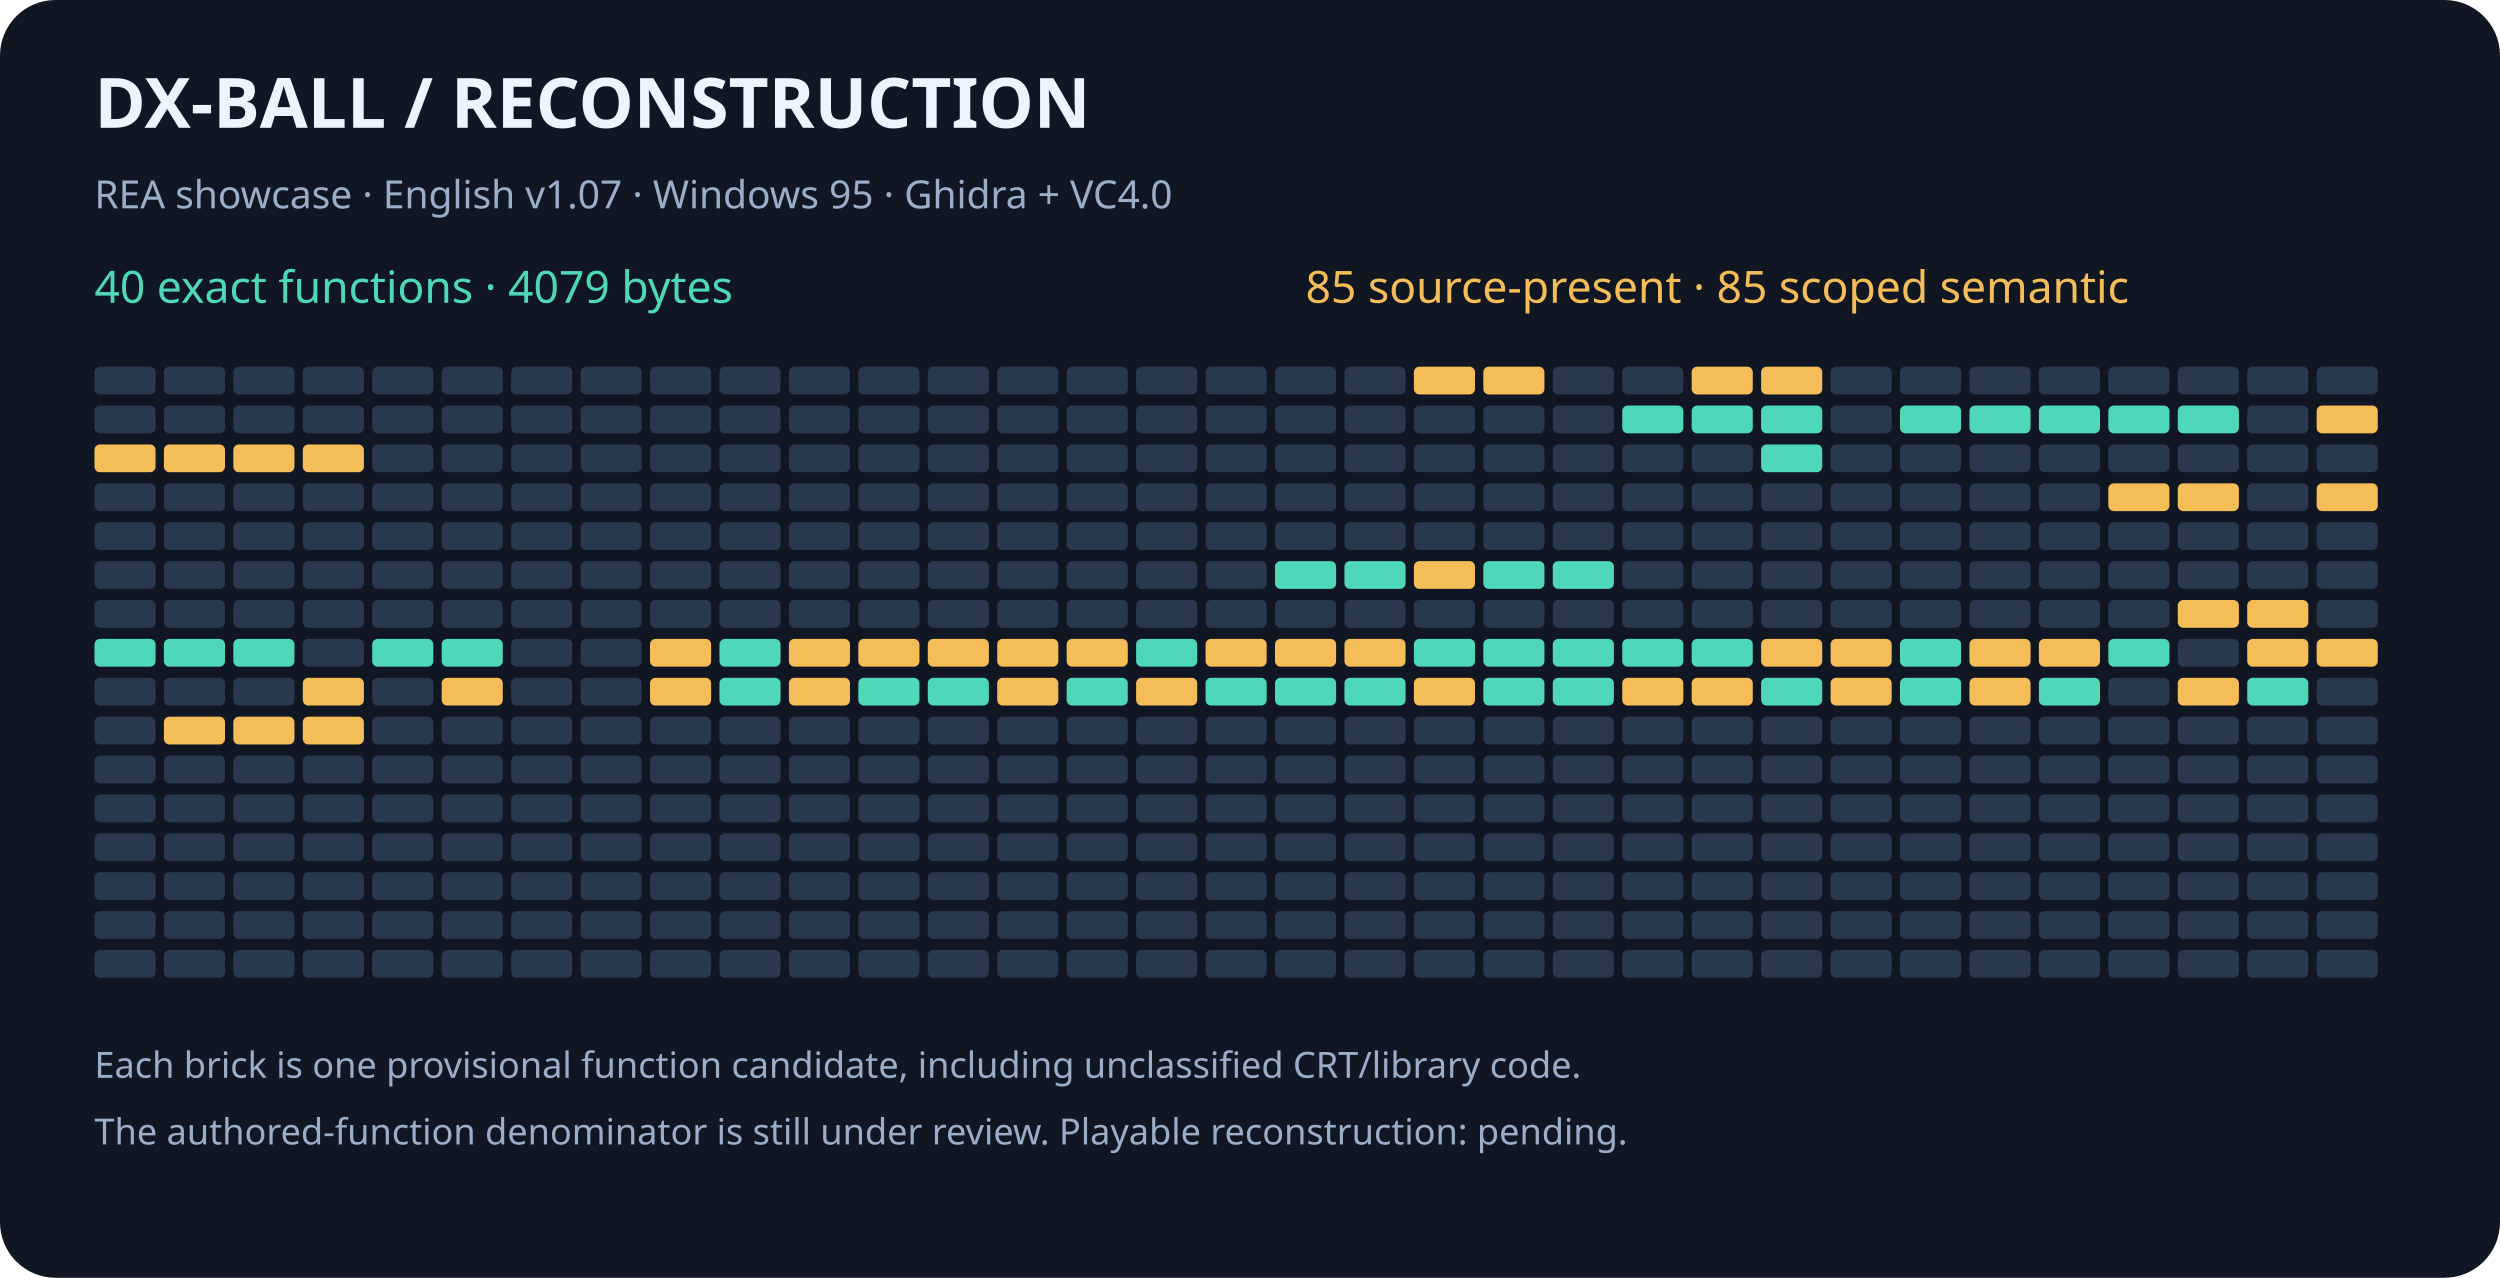
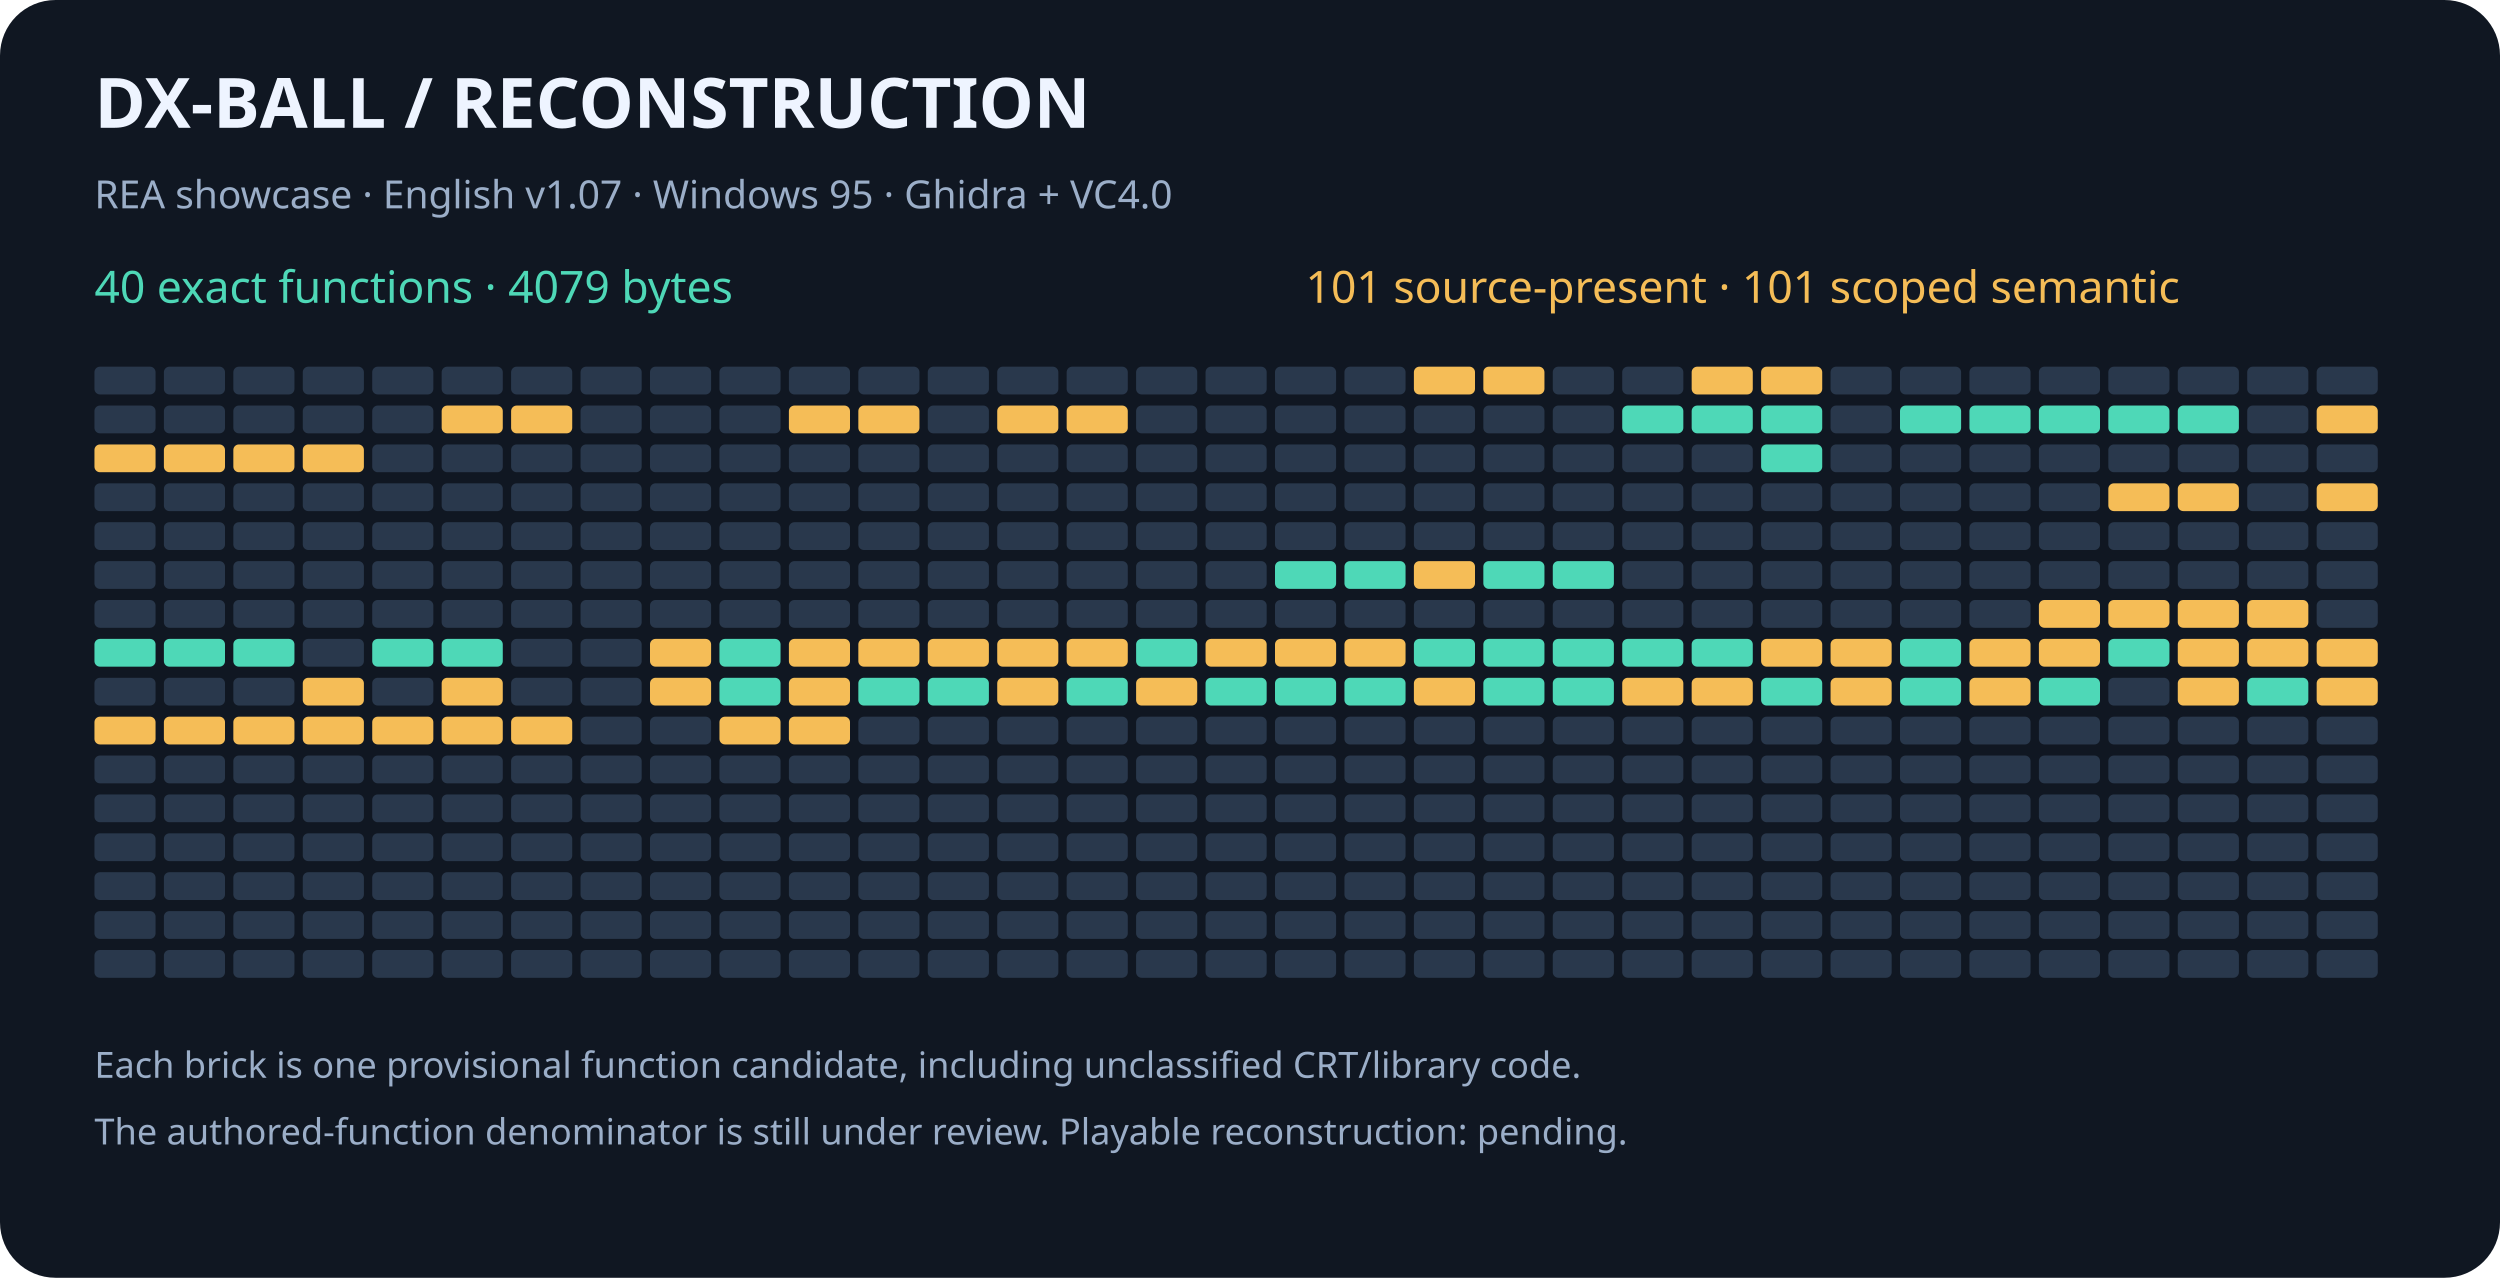
<svg xmlns="http://www.w3.org/2000/svg" width="900" height="460" viewBox="0 0 900 460" role="img" aria-labelledby="title desc">
  <rect width="900" height="460" rx="20" fill="#101722" />
  <g font-family="sans-serif">
    <text x="34" y="46" fill="#eef4ff" font-size="25" font-weight="bold">DX-BALL  /  RECONSTRUCTION</text>
    <text x="34" y="75" fill="#9baec8" font-size="14">REA showcase · English v1.07 · Windows 95 · Ghidra + VC4.0</text>
    <text x="34" y="109" fill="#4ed8b7" font-size="16">40 exact functions · 4079 bytes</text>
-     <text x="470" y="109" fill="#f5bd57" font-size="16">85 source-present · 85 scoped semantic</text>
+     <text x="470" y="109" fill="#f5bd57" font-size="16">101 source-present · 101 scoped semantic</text>
    <rect x="34" y="132" width="22" height="10" rx="2" fill="#29384c" />
    <rect x="59" y="132" width="22" height="10" rx="2" fill="#29384c" />
    <rect x="84" y="132" width="22" height="10" rx="2" fill="#29384c" />
    <rect x="109" y="132" width="22" height="10" rx="2" fill="#29384c" />
    <rect x="134" y="132" width="22" height="10" rx="2" fill="#29384c" />
    <rect x="159" y="132" width="22" height="10" rx="2" fill="#29384c" />
    <rect x="184" y="132" width="22" height="10" rx="2" fill="#29384c" />
    <rect x="209" y="132" width="22" height="10" rx="2" fill="#29384c" />
    <rect x="234" y="132" width="22" height="10" rx="2" fill="#29384c" />
    <rect x="259" y="132" width="22" height="10" rx="2" fill="#29384c" />
    <rect x="284" y="132" width="22" height="10" rx="2" fill="#29384c" />
    <rect x="309" y="132" width="22" height="10" rx="2" fill="#29384c" />
    <rect x="334" y="132" width="22" height="10" rx="2" fill="#29384c" />
    <rect x="359" y="132" width="22" height="10" rx="2" fill="#29384c" />
    <rect x="384" y="132" width="22" height="10" rx="2" fill="#29384c" />
    <rect x="409" y="132" width="22" height="10" rx="2" fill="#29384c" />
    <rect x="434" y="132" width="22" height="10" rx="2" fill="#29384c" />
    <rect x="459" y="132" width="22" height="10" rx="2" fill="#29384c" />
    <rect x="484" y="132" width="22" height="10" rx="2" fill="#29384c" />
    <rect x="509" y="132" width="22" height="10" rx="2" fill="#f5bd57" />
    <rect x="534" y="132" width="22" height="10" rx="2" fill="#f5bd57" />
    <rect x="559" y="132" width="22" height="10" rx="2" fill="#29384c" />
    <rect x="584" y="132" width="22" height="10" rx="2" fill="#29384c" />
    <rect x="609" y="132" width="22" height="10" rx="2" fill="#f5bd57" />
    <rect x="634" y="132" width="22" height="10" rx="2" fill="#f5bd57" />
    <rect x="659" y="132" width="22" height="10" rx="2" fill="#29384c" />
    <rect x="684" y="132" width="22" height="10" rx="2" fill="#29384c" />
    <rect x="709" y="132" width="22" height="10" rx="2" fill="#29384c" />
    <rect x="734" y="132" width="22" height="10" rx="2" fill="#29384c" />
    <rect x="759" y="132" width="22" height="10" rx="2" fill="#29384c" />
    <rect x="784" y="132" width="22" height="10" rx="2" fill="#29384c" />
    <rect x="809" y="132" width="22" height="10" rx="2" fill="#29384c" />
    <rect x="834" y="132" width="22" height="10" rx="2" fill="#29384c" />
    <rect x="34" y="146" width="22" height="10" rx="2" fill="#29384c" />
    <rect x="59" y="146" width="22" height="10" rx="2" fill="#29384c" />
    <rect x="84" y="146" width="22" height="10" rx="2" fill="#29384c" />
    <rect x="109" y="146" width="22" height="10" rx="2" fill="#29384c" />
    <rect x="134" y="146" width="22" height="10" rx="2" fill="#29384c" />
-     <rect x="159" y="146" width="22" height="10" rx="2" fill="#29384c" />
-     <rect x="184" y="146" width="22" height="10" rx="2" fill="#29384c" />
+     <rect x="159" y="146" width="22" height="10" rx="2" fill="#f5bd57" />
+     <rect x="184" y="146" width="22" height="10" rx="2" fill="#f5bd57" />
    <rect x="209" y="146" width="22" height="10" rx="2" fill="#29384c" />
    <rect x="234" y="146" width="22" height="10" rx="2" fill="#29384c" />
    <rect x="259" y="146" width="22" height="10" rx="2" fill="#29384c" />
-     <rect x="284" y="146" width="22" height="10" rx="2" fill="#29384c" />
-     <rect x="309" y="146" width="22" height="10" rx="2" fill="#29384c" />
+     <rect x="284" y="146" width="22" height="10" rx="2" fill="#f5bd57" />
+     <rect x="309" y="146" width="22" height="10" rx="2" fill="#f5bd57" />
    <rect x="334" y="146" width="22" height="10" rx="2" fill="#29384c" />
-     <rect x="359" y="146" width="22" height="10" rx="2" fill="#29384c" />
-     <rect x="384" y="146" width="22" height="10" rx="2" fill="#29384c" />
+     <rect x="359" y="146" width="22" height="10" rx="2" fill="#f5bd57" />
+     <rect x="384" y="146" width="22" height="10" rx="2" fill="#f5bd57" />
    <rect x="409" y="146" width="22" height="10" rx="2" fill="#29384c" />
    <rect x="434" y="146" width="22" height="10" rx="2" fill="#29384c" />
    <rect x="459" y="146" width="22" height="10" rx="2" fill="#29384c" />
    <rect x="484" y="146" width="22" height="10" rx="2" fill="#29384c" />
    <rect x="509" y="146" width="22" height="10" rx="2" fill="#29384c" />
    <rect x="534" y="146" width="22" height="10" rx="2" fill="#29384c" />
    <rect x="559" y="146" width="22" height="10" rx="2" fill="#29384c" />
    <rect x="584" y="146" width="22" height="10" rx="2" fill="#4ed8b7" />
    <rect x="609" y="146" width="22" height="10" rx="2" fill="#4ed8b7" />
    <rect x="634" y="146" width="22" height="10" rx="2" fill="#4ed8b7" />
    <rect x="659" y="146" width="22" height="10" rx="2" fill="#29384c" />
    <rect x="684" y="146" width="22" height="10" rx="2" fill="#4ed8b7" />
    <rect x="709" y="146" width="22" height="10" rx="2" fill="#4ed8b7" />
    <rect x="734" y="146" width="22" height="10" rx="2" fill="#4ed8b7" />
    <rect x="759" y="146" width="22" height="10" rx="2" fill="#4ed8b7" />
    <rect x="784" y="146" width="22" height="10" rx="2" fill="#4ed8b7" />
    <rect x="809" y="146" width="22" height="10" rx="2" fill="#29384c" />
    <rect x="834" y="146" width="22" height="10" rx="2" fill="#f5bd57" />
    <rect x="34" y="160" width="22" height="10" rx="2" fill="#f5bd57" />
    <rect x="59" y="160" width="22" height="10" rx="2" fill="#f5bd57" />
    <rect x="84" y="160" width="22" height="10" rx="2" fill="#f5bd57" />
    <rect x="109" y="160" width="22" height="10" rx="2" fill="#f5bd57" />
    <rect x="134" y="160" width="22" height="10" rx="2" fill="#29384c" />
    <rect x="159" y="160" width="22" height="10" rx="2" fill="#29384c" />
    <rect x="184" y="160" width="22" height="10" rx="2" fill="#29384c" />
    <rect x="209" y="160" width="22" height="10" rx="2" fill="#29384c" />
    <rect x="234" y="160" width="22" height="10" rx="2" fill="#29384c" />
    <rect x="259" y="160" width="22" height="10" rx="2" fill="#29384c" />
    <rect x="284" y="160" width="22" height="10" rx="2" fill="#29384c" />
    <rect x="309" y="160" width="22" height="10" rx="2" fill="#29384c" />
    <rect x="334" y="160" width="22" height="10" rx="2" fill="#29384c" />
    <rect x="359" y="160" width="22" height="10" rx="2" fill="#29384c" />
    <rect x="384" y="160" width="22" height="10" rx="2" fill="#29384c" />
    <rect x="409" y="160" width="22" height="10" rx="2" fill="#29384c" />
    <rect x="434" y="160" width="22" height="10" rx="2" fill="#29384c" />
    <rect x="459" y="160" width="22" height="10" rx="2" fill="#29384c" />
    <rect x="484" y="160" width="22" height="10" rx="2" fill="#29384c" />
    <rect x="509" y="160" width="22" height="10" rx="2" fill="#29384c" />
    <rect x="534" y="160" width="22" height="10" rx="2" fill="#29384c" />
    <rect x="559" y="160" width="22" height="10" rx="2" fill="#29384c" />
    <rect x="584" y="160" width="22" height="10" rx="2" fill="#29384c" />
    <rect x="609" y="160" width="22" height="10" rx="2" fill="#29384c" />
    <rect x="634" y="160" width="22" height="10" rx="2" fill="#4ed8b7" />
    <rect x="659" y="160" width="22" height="10" rx="2" fill="#29384c" />
    <rect x="684" y="160" width="22" height="10" rx="2" fill="#29384c" />
    <rect x="709" y="160" width="22" height="10" rx="2" fill="#29384c" />
    <rect x="734" y="160" width="22" height="10" rx="2" fill="#29384c" />
    <rect x="759" y="160" width="22" height="10" rx="2" fill="#29384c" />
    <rect x="784" y="160" width="22" height="10" rx="2" fill="#29384c" />
    <rect x="809" y="160" width="22" height="10" rx="2" fill="#29384c" />
    <rect x="834" y="160" width="22" height="10" rx="2" fill="#29384c" />
    <rect x="34" y="174" width="22" height="10" rx="2" fill="#29384c" />
    <rect x="59" y="174" width="22" height="10" rx="2" fill="#29384c" />
    <rect x="84" y="174" width="22" height="10" rx="2" fill="#29384c" />
    <rect x="109" y="174" width="22" height="10" rx="2" fill="#29384c" />
    <rect x="134" y="174" width="22" height="10" rx="2" fill="#29384c" />
    <rect x="159" y="174" width="22" height="10" rx="2" fill="#29384c" />
    <rect x="184" y="174" width="22" height="10" rx="2" fill="#29384c" />
    <rect x="209" y="174" width="22" height="10" rx="2" fill="#29384c" />
    <rect x="234" y="174" width="22" height="10" rx="2" fill="#29384c" />
    <rect x="259" y="174" width="22" height="10" rx="2" fill="#29384c" />
    <rect x="284" y="174" width="22" height="10" rx="2" fill="#29384c" />
    <rect x="309" y="174" width="22" height="10" rx="2" fill="#29384c" />
    <rect x="334" y="174" width="22" height="10" rx="2" fill="#29384c" />
    <rect x="359" y="174" width="22" height="10" rx="2" fill="#29384c" />
    <rect x="384" y="174" width="22" height="10" rx="2" fill="#29384c" />
    <rect x="409" y="174" width="22" height="10" rx="2" fill="#29384c" />
    <rect x="434" y="174" width="22" height="10" rx="2" fill="#29384c" />
    <rect x="459" y="174" width="22" height="10" rx="2" fill="#29384c" />
    <rect x="484" y="174" width="22" height="10" rx="2" fill="#29384c" />
    <rect x="509" y="174" width="22" height="10" rx="2" fill="#29384c" />
    <rect x="534" y="174" width="22" height="10" rx="2" fill="#29384c" />
    <rect x="559" y="174" width="22" height="10" rx="2" fill="#29384c" />
    <rect x="584" y="174" width="22" height="10" rx="2" fill="#29384c" />
    <rect x="609" y="174" width="22" height="10" rx="2" fill="#29384c" />
    <rect x="634" y="174" width="22" height="10" rx="2" fill="#29384c" />
    <rect x="659" y="174" width="22" height="10" rx="2" fill="#29384c" />
    <rect x="684" y="174" width="22" height="10" rx="2" fill="#29384c" />
    <rect x="709" y="174" width="22" height="10" rx="2" fill="#29384c" />
    <rect x="734" y="174" width="22" height="10" rx="2" fill="#29384c" />
    <rect x="759" y="174" width="22" height="10" rx="2" fill="#f5bd57" />
    <rect x="784" y="174" width="22" height="10" rx="2" fill="#f5bd57" />
    <rect x="809" y="174" width="22" height="10" rx="2" fill="#29384c" />
    <rect x="834" y="174" width="22" height="10" rx="2" fill="#f5bd57" />
    <rect x="34" y="188" width="22" height="10" rx="2" fill="#29384c" />
    <rect x="59" y="188" width="22" height="10" rx="2" fill="#29384c" />
    <rect x="84" y="188" width="22" height="10" rx="2" fill="#29384c" />
    <rect x="109" y="188" width="22" height="10" rx="2" fill="#29384c" />
    <rect x="134" y="188" width="22" height="10" rx="2" fill="#29384c" />
    <rect x="159" y="188" width="22" height="10" rx="2" fill="#29384c" />
    <rect x="184" y="188" width="22" height="10" rx="2" fill="#29384c" />
    <rect x="209" y="188" width="22" height="10" rx="2" fill="#29384c" />
    <rect x="234" y="188" width="22" height="10" rx="2" fill="#29384c" />
    <rect x="259" y="188" width="22" height="10" rx="2" fill="#29384c" />
    <rect x="284" y="188" width="22" height="10" rx="2" fill="#29384c" />
    <rect x="309" y="188" width="22" height="10" rx="2" fill="#29384c" />
    <rect x="334" y="188" width="22" height="10" rx="2" fill="#29384c" />
    <rect x="359" y="188" width="22" height="10" rx="2" fill="#29384c" />
    <rect x="384" y="188" width="22" height="10" rx="2" fill="#29384c" />
    <rect x="409" y="188" width="22" height="10" rx="2" fill="#29384c" />
    <rect x="434" y="188" width="22" height="10" rx="2" fill="#29384c" />
    <rect x="459" y="188" width="22" height="10" rx="2" fill="#29384c" />
    <rect x="484" y="188" width="22" height="10" rx="2" fill="#29384c" />
    <rect x="509" y="188" width="22" height="10" rx="2" fill="#29384c" />
    <rect x="534" y="188" width="22" height="10" rx="2" fill="#29384c" />
    <rect x="559" y="188" width="22" height="10" rx="2" fill="#29384c" />
    <rect x="584" y="188" width="22" height="10" rx="2" fill="#29384c" />
    <rect x="609" y="188" width="22" height="10" rx="2" fill="#29384c" />
    <rect x="634" y="188" width="22" height="10" rx="2" fill="#29384c" />
    <rect x="659" y="188" width="22" height="10" rx="2" fill="#29384c" />
    <rect x="684" y="188" width="22" height="10" rx="2" fill="#29384c" />
    <rect x="709" y="188" width="22" height="10" rx="2" fill="#29384c" />
    <rect x="734" y="188" width="22" height="10" rx="2" fill="#29384c" />
    <rect x="759" y="188" width="22" height="10" rx="2" fill="#29384c" />
    <rect x="784" y="188" width="22" height="10" rx="2" fill="#29384c" />
    <rect x="809" y="188" width="22" height="10" rx="2" fill="#29384c" />
    <rect x="834" y="188" width="22" height="10" rx="2" fill="#29384c" />
    <rect x="34" y="202" width="22" height="10" rx="2" fill="#29384c" />
    <rect x="59" y="202" width="22" height="10" rx="2" fill="#29384c" />
    <rect x="84" y="202" width="22" height="10" rx="2" fill="#29384c" />
    <rect x="109" y="202" width="22" height="10" rx="2" fill="#29384c" />
    <rect x="134" y="202" width="22" height="10" rx="2" fill="#29384c" />
    <rect x="159" y="202" width="22" height="10" rx="2" fill="#29384c" />
    <rect x="184" y="202" width="22" height="10" rx="2" fill="#29384c" />
    <rect x="209" y="202" width="22" height="10" rx="2" fill="#29384c" />
    <rect x="234" y="202" width="22" height="10" rx="2" fill="#29384c" />
    <rect x="259" y="202" width="22" height="10" rx="2" fill="#29384c" />
    <rect x="284" y="202" width="22" height="10" rx="2" fill="#29384c" />
    <rect x="309" y="202" width="22" height="10" rx="2" fill="#29384c" />
    <rect x="334" y="202" width="22" height="10" rx="2" fill="#29384c" />
    <rect x="359" y="202" width="22" height="10" rx="2" fill="#29384c" />
    <rect x="384" y="202" width="22" height="10" rx="2" fill="#29384c" />
    <rect x="409" y="202" width="22" height="10" rx="2" fill="#29384c" />
    <rect x="434" y="202" width="22" height="10" rx="2" fill="#29384c" />
    <rect x="459" y="202" width="22" height="10" rx="2" fill="#4ed8b7" />
    <rect x="484" y="202" width="22" height="10" rx="2" fill="#4ed8b7" />
    <rect x="509" y="202" width="22" height="10" rx="2" fill="#f5bd57" />
    <rect x="534" y="202" width="22" height="10" rx="2" fill="#4ed8b7" />
    <rect x="559" y="202" width="22" height="10" rx="2" fill="#4ed8b7" />
    <rect x="584" y="202" width="22" height="10" rx="2" fill="#29384c" />
    <rect x="609" y="202" width="22" height="10" rx="2" fill="#29384c" />
    <rect x="634" y="202" width="22" height="10" rx="2" fill="#29384c" />
    <rect x="659" y="202" width="22" height="10" rx="2" fill="#29384c" />
    <rect x="684" y="202" width="22" height="10" rx="2" fill="#29384c" />
    <rect x="709" y="202" width="22" height="10" rx="2" fill="#29384c" />
    <rect x="734" y="202" width="22" height="10" rx="2" fill="#29384c" />
    <rect x="759" y="202" width="22" height="10" rx="2" fill="#29384c" />
    <rect x="784" y="202" width="22" height="10" rx="2" fill="#29384c" />
    <rect x="809" y="202" width="22" height="10" rx="2" fill="#29384c" />
    <rect x="834" y="202" width="22" height="10" rx="2" fill="#29384c" />
    <rect x="34" y="216" width="22" height="10" rx="2" fill="#29384c" />
    <rect x="59" y="216" width="22" height="10" rx="2" fill="#29384c" />
    <rect x="84" y="216" width="22" height="10" rx="2" fill="#29384c" />
    <rect x="109" y="216" width="22" height="10" rx="2" fill="#29384c" />
    <rect x="134" y="216" width="22" height="10" rx="2" fill="#29384c" />
    <rect x="159" y="216" width="22" height="10" rx="2" fill="#29384c" />
    <rect x="184" y="216" width="22" height="10" rx="2" fill="#29384c" />
    <rect x="209" y="216" width="22" height="10" rx="2" fill="#29384c" />
    <rect x="234" y="216" width="22" height="10" rx="2" fill="#29384c" />
    <rect x="259" y="216" width="22" height="10" rx="2" fill="#29384c" />
    <rect x="284" y="216" width="22" height="10" rx="2" fill="#29384c" />
    <rect x="309" y="216" width="22" height="10" rx="2" fill="#29384c" />
    <rect x="334" y="216" width="22" height="10" rx="2" fill="#29384c" />
    <rect x="359" y="216" width="22" height="10" rx="2" fill="#29384c" />
    <rect x="384" y="216" width="22" height="10" rx="2" fill="#29384c" />
    <rect x="409" y="216" width="22" height="10" rx="2" fill="#29384c" />
    <rect x="434" y="216" width="22" height="10" rx="2" fill="#29384c" />
    <rect x="459" y="216" width="22" height="10" rx="2" fill="#29384c" />
    <rect x="484" y="216" width="22" height="10" rx="2" fill="#29384c" />
    <rect x="509" y="216" width="22" height="10" rx="2" fill="#29384c" />
    <rect x="534" y="216" width="22" height="10" rx="2" fill="#29384c" />
    <rect x="559" y="216" width="22" height="10" rx="2" fill="#29384c" />
    <rect x="584" y="216" width="22" height="10" rx="2" fill="#29384c" />
    <rect x="609" y="216" width="22" height="10" rx="2" fill="#29384c" />
    <rect x="634" y="216" width="22" height="10" rx="2" fill="#29384c" />
    <rect x="659" y="216" width="22" height="10" rx="2" fill="#29384c" />
    <rect x="684" y="216" width="22" height="10" rx="2" fill="#29384c" />
    <rect x="709" y="216" width="22" height="10" rx="2" fill="#29384c" />
-     <rect x="734" y="216" width="22" height="10" rx="2" fill="#29384c" />
-     <rect x="759" y="216" width="22" height="10" rx="2" fill="#29384c" />
+     <rect x="734" y="216" width="22" height="10" rx="2" fill="#f5bd57" />
+     <rect x="759" y="216" width="22" height="10" rx="2" fill="#f5bd57" />
    <rect x="784" y="216" width="22" height="10" rx="2" fill="#f5bd57" />
    <rect x="809" y="216" width="22" height="10" rx="2" fill="#f5bd57" />
    <rect x="834" y="216" width="22" height="10" rx="2" fill="#29384c" />
    <rect x="34" y="230" width="22" height="10" rx="2" fill="#4ed8b7" />
    <rect x="59" y="230" width="22" height="10" rx="2" fill="#4ed8b7" />
    <rect x="84" y="230" width="22" height="10" rx="2" fill="#4ed8b7" />
    <rect x="109" y="230" width="22" height="10" rx="2" fill="#29384c" />
    <rect x="134" y="230" width="22" height="10" rx="2" fill="#4ed8b7" />
    <rect x="159" y="230" width="22" height="10" rx="2" fill="#4ed8b7" />
    <rect x="184" y="230" width="22" height="10" rx="2" fill="#29384c" />
    <rect x="209" y="230" width="22" height="10" rx="2" fill="#29384c" />
    <rect x="234" y="230" width="22" height="10" rx="2" fill="#f5bd57" />
    <rect x="259" y="230" width="22" height="10" rx="2" fill="#4ed8b7" />
    <rect x="284" y="230" width="22" height="10" rx="2" fill="#f5bd57" />
    <rect x="309" y="230" width="22" height="10" rx="2" fill="#f5bd57" />
    <rect x="334" y="230" width="22" height="10" rx="2" fill="#f5bd57" />
    <rect x="359" y="230" width="22" height="10" rx="2" fill="#f5bd57" />
    <rect x="384" y="230" width="22" height="10" rx="2" fill="#f5bd57" />
    <rect x="409" y="230" width="22" height="10" rx="2" fill="#4ed8b7" />
    <rect x="434" y="230" width="22" height="10" rx="2" fill="#f5bd57" />
    <rect x="459" y="230" width="22" height="10" rx="2" fill="#f5bd57" />
    <rect x="484" y="230" width="22" height="10" rx="2" fill="#f5bd57" />
    <rect x="509" y="230" width="22" height="10" rx="2" fill="#4ed8b7" />
    <rect x="534" y="230" width="22" height="10" rx="2" fill="#4ed8b7" />
    <rect x="559" y="230" width="22" height="10" rx="2" fill="#4ed8b7" />
    <rect x="584" y="230" width="22" height="10" rx="2" fill="#4ed8b7" />
    <rect x="609" y="230" width="22" height="10" rx="2" fill="#4ed8b7" />
    <rect x="634" y="230" width="22" height="10" rx="2" fill="#f5bd57" />
    <rect x="659" y="230" width="22" height="10" rx="2" fill="#f5bd57" />
    <rect x="684" y="230" width="22" height="10" rx="2" fill="#4ed8b7" />
    <rect x="709" y="230" width="22" height="10" rx="2" fill="#f5bd57" />
    <rect x="734" y="230" width="22" height="10" rx="2" fill="#f5bd57" />
    <rect x="759" y="230" width="22" height="10" rx="2" fill="#4ed8b7" />
-     <rect x="784" y="230" width="22" height="10" rx="2" fill="#29384c" />
+     <rect x="784" y="230" width="22" height="10" rx="2" fill="#f5bd57" />
    <rect x="809" y="230" width="22" height="10" rx="2" fill="#f5bd57" />
    <rect x="834" y="230" width="22" height="10" rx="2" fill="#f5bd57" />
    <rect x="34" y="244" width="22" height="10" rx="2" fill="#29384c" />
    <rect x="59" y="244" width="22" height="10" rx="2" fill="#29384c" />
    <rect x="84" y="244" width="22" height="10" rx="2" fill="#29384c" />
    <rect x="109" y="244" width="22" height="10" rx="2" fill="#f5bd57" />
    <rect x="134" y="244" width="22" height="10" rx="2" fill="#29384c" />
    <rect x="159" y="244" width="22" height="10" rx="2" fill="#f5bd57" />
    <rect x="184" y="244" width="22" height="10" rx="2" fill="#29384c" />
    <rect x="209" y="244" width="22" height="10" rx="2" fill="#29384c" />
    <rect x="234" y="244" width="22" height="10" rx="2" fill="#f5bd57" />
    <rect x="259" y="244" width="22" height="10" rx="2" fill="#4ed8b7" />
    <rect x="284" y="244" width="22" height="10" rx="2" fill="#f5bd57" />
    <rect x="309" y="244" width="22" height="10" rx="2" fill="#4ed8b7" />
    <rect x="334" y="244" width="22" height="10" rx="2" fill="#4ed8b7" />
    <rect x="359" y="244" width="22" height="10" rx="2" fill="#f5bd57" />
    <rect x="384" y="244" width="22" height="10" rx="2" fill="#4ed8b7" />
    <rect x="409" y="244" width="22" height="10" rx="2" fill="#f5bd57" />
    <rect x="434" y="244" width="22" height="10" rx="2" fill="#4ed8b7" />
    <rect x="459" y="244" width="22" height="10" rx="2" fill="#4ed8b7" />
    <rect x="484" y="244" width="22" height="10" rx="2" fill="#4ed8b7" />
    <rect x="509" y="244" width="22" height="10" rx="2" fill="#f5bd57" />
    <rect x="534" y="244" width="22" height="10" rx="2" fill="#4ed8b7" />
    <rect x="559" y="244" width="22" height="10" rx="2" fill="#4ed8b7" />
    <rect x="584" y="244" width="22" height="10" rx="2" fill="#f5bd57" />
    <rect x="609" y="244" width="22" height="10" rx="2" fill="#f5bd57" />
    <rect x="634" y="244" width="22" height="10" rx="2" fill="#4ed8b7" />
    <rect x="659" y="244" width="22" height="10" rx="2" fill="#f5bd57" />
    <rect x="684" y="244" width="22" height="10" rx="2" fill="#4ed8b7" />
    <rect x="709" y="244" width="22" height="10" rx="2" fill="#f5bd57" />
    <rect x="734" y="244" width="22" height="10" rx="2" fill="#4ed8b7" />
    <rect x="759" y="244" width="22" height="10" rx="2" fill="#29384c" />
    <rect x="784" y="244" width="22" height="10" rx="2" fill="#f5bd57" />
    <rect x="809" y="244" width="22" height="10" rx="2" fill="#4ed8b7" />
-     <rect x="834" y="244" width="22" height="10" rx="2" fill="#29384c" />
-     <rect x="34" y="258" width="22" height="10" rx="2" fill="#29384c" />
+     <rect x="834" y="244" width="22" height="10" rx="2" fill="#f5bd57" />
+     <rect x="34" y="258" width="22" height="10" rx="2" fill="#f5bd57" />
    <rect x="59" y="258" width="22" height="10" rx="2" fill="#f5bd57" />
    <rect x="84" y="258" width="22" height="10" rx="2" fill="#f5bd57" />
    <rect x="109" y="258" width="22" height="10" rx="2" fill="#f5bd57" />
-     <rect x="134" y="258" width="22" height="10" rx="2" fill="#29384c" />
-     <rect x="159" y="258" width="22" height="10" rx="2" fill="#29384c" />
-     <rect x="184" y="258" width="22" height="10" rx="2" fill="#29384c" />
+     <rect x="134" y="258" width="22" height="10" rx="2" fill="#f5bd57" />
+     <rect x="159" y="258" width="22" height="10" rx="2" fill="#f5bd57" />
+     <rect x="184" y="258" width="22" height="10" rx="2" fill="#f5bd57" />
    <rect x="209" y="258" width="22" height="10" rx="2" fill="#29384c" />
    <rect x="234" y="258" width="22" height="10" rx="2" fill="#29384c" />
-     <rect x="259" y="258" width="22" height="10" rx="2" fill="#29384c" />
-     <rect x="284" y="258" width="22" height="10" rx="2" fill="#29384c" />
+     <rect x="259" y="258" width="22" height="10" rx="2" fill="#f5bd57" />
+     <rect x="284" y="258" width="22" height="10" rx="2" fill="#f5bd57" />
    <rect x="309" y="258" width="22" height="10" rx="2" fill="#29384c" />
    <rect x="334" y="258" width="22" height="10" rx="2" fill="#29384c" />
    <rect x="359" y="258" width="22" height="10" rx="2" fill="#29384c" />
    <rect x="384" y="258" width="22" height="10" rx="2" fill="#29384c" />
    <rect x="409" y="258" width="22" height="10" rx="2" fill="#29384c" />
    <rect x="434" y="258" width="22" height="10" rx="2" fill="#29384c" />
    <rect x="459" y="258" width="22" height="10" rx="2" fill="#29384c" />
    <rect x="484" y="258" width="22" height="10" rx="2" fill="#29384c" />
    <rect x="509" y="258" width="22" height="10" rx="2" fill="#29384c" />
    <rect x="534" y="258" width="22" height="10" rx="2" fill="#29384c" />
    <rect x="559" y="258" width="22" height="10" rx="2" fill="#29384c" />
    <rect x="584" y="258" width="22" height="10" rx="2" fill="#29384c" />
    <rect x="609" y="258" width="22" height="10" rx="2" fill="#29384c" />
    <rect x="634" y="258" width="22" height="10" rx="2" fill="#29384c" />
    <rect x="659" y="258" width="22" height="10" rx="2" fill="#29384c" />
    <rect x="684" y="258" width="22" height="10" rx="2" fill="#29384c" />
    <rect x="709" y="258" width="22" height="10" rx="2" fill="#29384c" />
    <rect x="734" y="258" width="22" height="10" rx="2" fill="#29384c" />
    <rect x="759" y="258" width="22" height="10" rx="2" fill="#29384c" />
    <rect x="784" y="258" width="22" height="10" rx="2" fill="#29384c" />
    <rect x="809" y="258" width="22" height="10" rx="2" fill="#29384c" />
    <rect x="834" y="258" width="22" height="10" rx="2" fill="#29384c" />
    <rect x="34" y="272" width="22" height="10" rx="2" fill="#29384c" />
    <rect x="59" y="272" width="22" height="10" rx="2" fill="#29384c" />
    <rect x="84" y="272" width="22" height="10" rx="2" fill="#29384c" />
    <rect x="109" y="272" width="22" height="10" rx="2" fill="#29384c" />
    <rect x="134" y="272" width="22" height="10" rx="2" fill="#29384c" />
    <rect x="159" y="272" width="22" height="10" rx="2" fill="#29384c" />
    <rect x="184" y="272" width="22" height="10" rx="2" fill="#29384c" />
    <rect x="209" y="272" width="22" height="10" rx="2" fill="#29384c" />
    <rect x="234" y="272" width="22" height="10" rx="2" fill="#29384c" />
    <rect x="259" y="272" width="22" height="10" rx="2" fill="#29384c" />
    <rect x="284" y="272" width="22" height="10" rx="2" fill="#29384c" />
    <rect x="309" y="272" width="22" height="10" rx="2" fill="#29384c" />
    <rect x="334" y="272" width="22" height="10" rx="2" fill="#29384c" />
    <rect x="359" y="272" width="22" height="10" rx="2" fill="#29384c" />
    <rect x="384" y="272" width="22" height="10" rx="2" fill="#29384c" />
    <rect x="409" y="272" width="22" height="10" rx="2" fill="#29384c" />
    <rect x="434" y="272" width="22" height="10" rx="2" fill="#29384c" />
    <rect x="459" y="272" width="22" height="10" rx="2" fill="#29384c" />
    <rect x="484" y="272" width="22" height="10" rx="2" fill="#29384c" />
    <rect x="509" y="272" width="22" height="10" rx="2" fill="#29384c" />
    <rect x="534" y="272" width="22" height="10" rx="2" fill="#29384c" />
    <rect x="559" y="272" width="22" height="10" rx="2" fill="#29384c" />
    <rect x="584" y="272" width="22" height="10" rx="2" fill="#29384c" />
    <rect x="609" y="272" width="22" height="10" rx="2" fill="#29384c" />
    <rect x="634" y="272" width="22" height="10" rx="2" fill="#29384c" />
    <rect x="659" y="272" width="22" height="10" rx="2" fill="#29384c" />
    <rect x="684" y="272" width="22" height="10" rx="2" fill="#29384c" />
    <rect x="709" y="272" width="22" height="10" rx="2" fill="#29384c" />
    <rect x="734" y="272" width="22" height="10" rx="2" fill="#29384c" />
    <rect x="759" y="272" width="22" height="10" rx="2" fill="#29384c" />
    <rect x="784" y="272" width="22" height="10" rx="2" fill="#29384c" />
    <rect x="809" y="272" width="22" height="10" rx="2" fill="#29384c" />
    <rect x="834" y="272" width="22" height="10" rx="2" fill="#29384c" />
    <rect x="34" y="286" width="22" height="10" rx="2" fill="#29384c" />
    <rect x="59" y="286" width="22" height="10" rx="2" fill="#29384c" />
    <rect x="84" y="286" width="22" height="10" rx="2" fill="#29384c" />
    <rect x="109" y="286" width="22" height="10" rx="2" fill="#29384c" />
    <rect x="134" y="286" width="22" height="10" rx="2" fill="#29384c" />
    <rect x="159" y="286" width="22" height="10" rx="2" fill="#29384c" />
    <rect x="184" y="286" width="22" height="10" rx="2" fill="#29384c" />
    <rect x="209" y="286" width="22" height="10" rx="2" fill="#29384c" />
    <rect x="234" y="286" width="22" height="10" rx="2" fill="#29384c" />
    <rect x="259" y="286" width="22" height="10" rx="2" fill="#29384c" />
    <rect x="284" y="286" width="22" height="10" rx="2" fill="#29384c" />
    <rect x="309" y="286" width="22" height="10" rx="2" fill="#29384c" />
    <rect x="334" y="286" width="22" height="10" rx="2" fill="#29384c" />
    <rect x="359" y="286" width="22" height="10" rx="2" fill="#29384c" />
    <rect x="384" y="286" width="22" height="10" rx="2" fill="#29384c" />
    <rect x="409" y="286" width="22" height="10" rx="2" fill="#29384c" />
    <rect x="434" y="286" width="22" height="10" rx="2" fill="#29384c" />
    <rect x="459" y="286" width="22" height="10" rx="2" fill="#29384c" />
    <rect x="484" y="286" width="22" height="10" rx="2" fill="#29384c" />
    <rect x="509" y="286" width="22" height="10" rx="2" fill="#29384c" />
    <rect x="534" y="286" width="22" height="10" rx="2" fill="#29384c" />
    <rect x="559" y="286" width="22" height="10" rx="2" fill="#29384c" />
    <rect x="584" y="286" width="22" height="10" rx="2" fill="#29384c" />
    <rect x="609" y="286" width="22" height="10" rx="2" fill="#29384c" />
    <rect x="634" y="286" width="22" height="10" rx="2" fill="#29384c" />
    <rect x="659" y="286" width="22" height="10" rx="2" fill="#29384c" />
    <rect x="684" y="286" width="22" height="10" rx="2" fill="#29384c" />
    <rect x="709" y="286" width="22" height="10" rx="2" fill="#29384c" />
    <rect x="734" y="286" width="22" height="10" rx="2" fill="#29384c" />
    <rect x="759" y="286" width="22" height="10" rx="2" fill="#29384c" />
    <rect x="784" y="286" width="22" height="10" rx="2" fill="#29384c" />
    <rect x="809" y="286" width="22" height="10" rx="2" fill="#29384c" />
    <rect x="834" y="286" width="22" height="10" rx="2" fill="#29384c" />
    <rect x="34" y="300" width="22" height="10" rx="2" fill="#29384c" />
    <rect x="59" y="300" width="22" height="10" rx="2" fill="#29384c" />
    <rect x="84" y="300" width="22" height="10" rx="2" fill="#29384c" />
    <rect x="109" y="300" width="22" height="10" rx="2" fill="#29384c" />
    <rect x="134" y="300" width="22" height="10" rx="2" fill="#29384c" />
    <rect x="159" y="300" width="22" height="10" rx="2" fill="#29384c" />
    <rect x="184" y="300" width="22" height="10" rx="2" fill="#29384c" />
    <rect x="209" y="300" width="22" height="10" rx="2" fill="#29384c" />
    <rect x="234" y="300" width="22" height="10" rx="2" fill="#29384c" />
    <rect x="259" y="300" width="22" height="10" rx="2" fill="#29384c" />
    <rect x="284" y="300" width="22" height="10" rx="2" fill="#29384c" />
    <rect x="309" y="300" width="22" height="10" rx="2" fill="#29384c" />
    <rect x="334" y="300" width="22" height="10" rx="2" fill="#29384c" />
    <rect x="359" y="300" width="22" height="10" rx="2" fill="#29384c" />
    <rect x="384" y="300" width="22" height="10" rx="2" fill="#29384c" />
    <rect x="409" y="300" width="22" height="10" rx="2" fill="#29384c" />
    <rect x="434" y="300" width="22" height="10" rx="2" fill="#29384c" />
    <rect x="459" y="300" width="22" height="10" rx="2" fill="#29384c" />
    <rect x="484" y="300" width="22" height="10" rx="2" fill="#29384c" />
    <rect x="509" y="300" width="22" height="10" rx="2" fill="#29384c" />
    <rect x="534" y="300" width="22" height="10" rx="2" fill="#29384c" />
    <rect x="559" y="300" width="22" height="10" rx="2" fill="#29384c" />
    <rect x="584" y="300" width="22" height="10" rx="2" fill="#29384c" />
    <rect x="609" y="300" width="22" height="10" rx="2" fill="#29384c" />
    <rect x="634" y="300" width="22" height="10" rx="2" fill="#29384c" />
    <rect x="659" y="300" width="22" height="10" rx="2" fill="#29384c" />
    <rect x="684" y="300" width="22" height="10" rx="2" fill="#29384c" />
    <rect x="709" y="300" width="22" height="10" rx="2" fill="#29384c" />
    <rect x="734" y="300" width="22" height="10" rx="2" fill="#29384c" />
    <rect x="759" y="300" width="22" height="10" rx="2" fill="#29384c" />
    <rect x="784" y="300" width="22" height="10" rx="2" fill="#29384c" />
    <rect x="809" y="300" width="22" height="10" rx="2" fill="#29384c" />
    <rect x="834" y="300" width="22" height="10" rx="2" fill="#29384c" />
    <rect x="34" y="314" width="22" height="10" rx="2" fill="#29384c" />
    <rect x="59" y="314" width="22" height="10" rx="2" fill="#29384c" />
    <rect x="84" y="314" width="22" height="10" rx="2" fill="#29384c" />
    <rect x="109" y="314" width="22" height="10" rx="2" fill="#29384c" />
    <rect x="134" y="314" width="22" height="10" rx="2" fill="#29384c" />
    <rect x="159" y="314" width="22" height="10" rx="2" fill="#29384c" />
    <rect x="184" y="314" width="22" height="10" rx="2" fill="#29384c" />
    <rect x="209" y="314" width="22" height="10" rx="2" fill="#29384c" />
    <rect x="234" y="314" width="22" height="10" rx="2" fill="#29384c" />
    <rect x="259" y="314" width="22" height="10" rx="2" fill="#29384c" />
    <rect x="284" y="314" width="22" height="10" rx="2" fill="#29384c" />
    <rect x="309" y="314" width="22" height="10" rx="2" fill="#29384c" />
    <rect x="334" y="314" width="22" height="10" rx="2" fill="#29384c" />
    <rect x="359" y="314" width="22" height="10" rx="2" fill="#29384c" />
    <rect x="384" y="314" width="22" height="10" rx="2" fill="#29384c" />
    <rect x="409" y="314" width="22" height="10" rx="2" fill="#29384c" />
    <rect x="434" y="314" width="22" height="10" rx="2" fill="#29384c" />
    <rect x="459" y="314" width="22" height="10" rx="2" fill="#29384c" />
    <rect x="484" y="314" width="22" height="10" rx="2" fill="#29384c" />
    <rect x="509" y="314" width="22" height="10" rx="2" fill="#29384c" />
    <rect x="534" y="314" width="22" height="10" rx="2" fill="#29384c" />
    <rect x="559" y="314" width="22" height="10" rx="2" fill="#29384c" />
    <rect x="584" y="314" width="22" height="10" rx="2" fill="#29384c" />
    <rect x="609" y="314" width="22" height="10" rx="2" fill="#29384c" />
    <rect x="634" y="314" width="22" height="10" rx="2" fill="#29384c" />
    <rect x="659" y="314" width="22" height="10" rx="2" fill="#29384c" />
    <rect x="684" y="314" width="22" height="10" rx="2" fill="#29384c" />
    <rect x="709" y="314" width="22" height="10" rx="2" fill="#29384c" />
    <rect x="734" y="314" width="22" height="10" rx="2" fill="#29384c" />
    <rect x="759" y="314" width="22" height="10" rx="2" fill="#29384c" />
    <rect x="784" y="314" width="22" height="10" rx="2" fill="#29384c" />
    <rect x="809" y="314" width="22" height="10" rx="2" fill="#29384c" />
    <rect x="834" y="314" width="22" height="10" rx="2" fill="#29384c" />
    <rect x="34" y="328" width="22" height="10" rx="2" fill="#29384c" />
    <rect x="59" y="328" width="22" height="10" rx="2" fill="#29384c" />
    <rect x="84" y="328" width="22" height="10" rx="2" fill="#29384c" />
    <rect x="109" y="328" width="22" height="10" rx="2" fill="#29384c" />
    <rect x="134" y="328" width="22" height="10" rx="2" fill="#29384c" />
    <rect x="159" y="328" width="22" height="10" rx="2" fill="#29384c" />
    <rect x="184" y="328" width="22" height="10" rx="2" fill="#29384c" />
    <rect x="209" y="328" width="22" height="10" rx="2" fill="#29384c" />
    <rect x="234" y="328" width="22" height="10" rx="2" fill="#29384c" />
    <rect x="259" y="328" width="22" height="10" rx="2" fill="#29384c" />
    <rect x="284" y="328" width="22" height="10" rx="2" fill="#29384c" />
    <rect x="309" y="328" width="22" height="10" rx="2" fill="#29384c" />
    <rect x="334" y="328" width="22" height="10" rx="2" fill="#29384c" />
    <rect x="359" y="328" width="22" height="10" rx="2" fill="#29384c" />
    <rect x="384" y="328" width="22" height="10" rx="2" fill="#29384c" />
    <rect x="409" y="328" width="22" height="10" rx="2" fill="#29384c" />
    <rect x="434" y="328" width="22" height="10" rx="2" fill="#29384c" />
    <rect x="459" y="328" width="22" height="10" rx="2" fill="#29384c" />
    <rect x="484" y="328" width="22" height="10" rx="2" fill="#29384c" />
    <rect x="509" y="328" width="22" height="10" rx="2" fill="#29384c" />
    <rect x="534" y="328" width="22" height="10" rx="2" fill="#29384c" />
    <rect x="559" y="328" width="22" height="10" rx="2" fill="#29384c" />
    <rect x="584" y="328" width="22" height="10" rx="2" fill="#29384c" />
    <rect x="609" y="328" width="22" height="10" rx="2" fill="#29384c" />
    <rect x="634" y="328" width="22" height="10" rx="2" fill="#29384c" />
    <rect x="659" y="328" width="22" height="10" rx="2" fill="#29384c" />
    <rect x="684" y="328" width="22" height="10" rx="2" fill="#29384c" />
    <rect x="709" y="328" width="22" height="10" rx="2" fill="#29384c" />
    <rect x="734" y="328" width="22" height="10" rx="2" fill="#29384c" />
    <rect x="759" y="328" width="22" height="10" rx="2" fill="#29384c" />
    <rect x="784" y="328" width="22" height="10" rx="2" fill="#29384c" />
    <rect x="809" y="328" width="22" height="10" rx="2" fill="#29384c" />
    <rect x="834" y="328" width="22" height="10" rx="2" fill="#29384c" />
    <rect x="34" y="342" width="22" height="10" rx="2" fill="#29384c" />
    <rect x="59" y="342" width="22" height="10" rx="2" fill="#29384c" />
    <rect x="84" y="342" width="22" height="10" rx="2" fill="#29384c" />
    <rect x="109" y="342" width="22" height="10" rx="2" fill="#29384c" />
    <rect x="134" y="342" width="22" height="10" rx="2" fill="#29384c" />
    <rect x="159" y="342" width="22" height="10" rx="2" fill="#29384c" />
    <rect x="184" y="342" width="22" height="10" rx="2" fill="#29384c" />
    <rect x="209" y="342" width="22" height="10" rx="2" fill="#29384c" />
    <rect x="234" y="342" width="22" height="10" rx="2" fill="#29384c" />
    <rect x="259" y="342" width="22" height="10" rx="2" fill="#29384c" />
    <rect x="284" y="342" width="22" height="10" rx="2" fill="#29384c" />
    <rect x="309" y="342" width="22" height="10" rx="2" fill="#29384c" />
    <rect x="334" y="342" width="22" height="10" rx="2" fill="#29384c" />
    <rect x="359" y="342" width="22" height="10" rx="2" fill="#29384c" />
    <rect x="384" y="342" width="22" height="10" rx="2" fill="#29384c" />
    <rect x="409" y="342" width="22" height="10" rx="2" fill="#29384c" />
    <rect x="434" y="342" width="22" height="10" rx="2" fill="#29384c" />
    <rect x="459" y="342" width="22" height="10" rx="2" fill="#29384c" />
    <rect x="484" y="342" width="22" height="10" rx="2" fill="#29384c" />
    <rect x="509" y="342" width="22" height="10" rx="2" fill="#29384c" />
    <rect x="534" y="342" width="22" height="10" rx="2" fill="#29384c" />
    <rect x="559" y="342" width="22" height="10" rx="2" fill="#29384c" />
    <rect x="584" y="342" width="22" height="10" rx="2" fill="#29384c" />
    <rect x="609" y="342" width="22" height="10" rx="2" fill="#29384c" />
    <rect x="634" y="342" width="22" height="10" rx="2" fill="#29384c" />
    <rect x="659" y="342" width="22" height="10" rx="2" fill="#29384c" />
    <rect x="684" y="342" width="22" height="10" rx="2" fill="#29384c" />
    <rect x="709" y="342" width="22" height="10" rx="2" fill="#29384c" />
    <rect x="734" y="342" width="22" height="10" rx="2" fill="#29384c" />
    <rect x="759" y="342" width="22" height="10" rx="2" fill="#29384c" />
    <rect x="784" y="342" width="22" height="10" rx="2" fill="#29384c" />
    <rect x="809" y="342" width="22" height="10" rx="2" fill="#29384c" />
    <rect x="834" y="342" width="22" height="10" rx="2" fill="#29384c" />
    <text x="34" y="388" fill="#9baec8" font-size="13">Each brick is one provisional function candidate, including unclassified CRT/library code.</text>
    <text x="34" y="412" fill="#9baec8" font-size="13">The authored-function denominator is still under review. Playable reconstruction: pending.</text>
  </g>
</svg>
